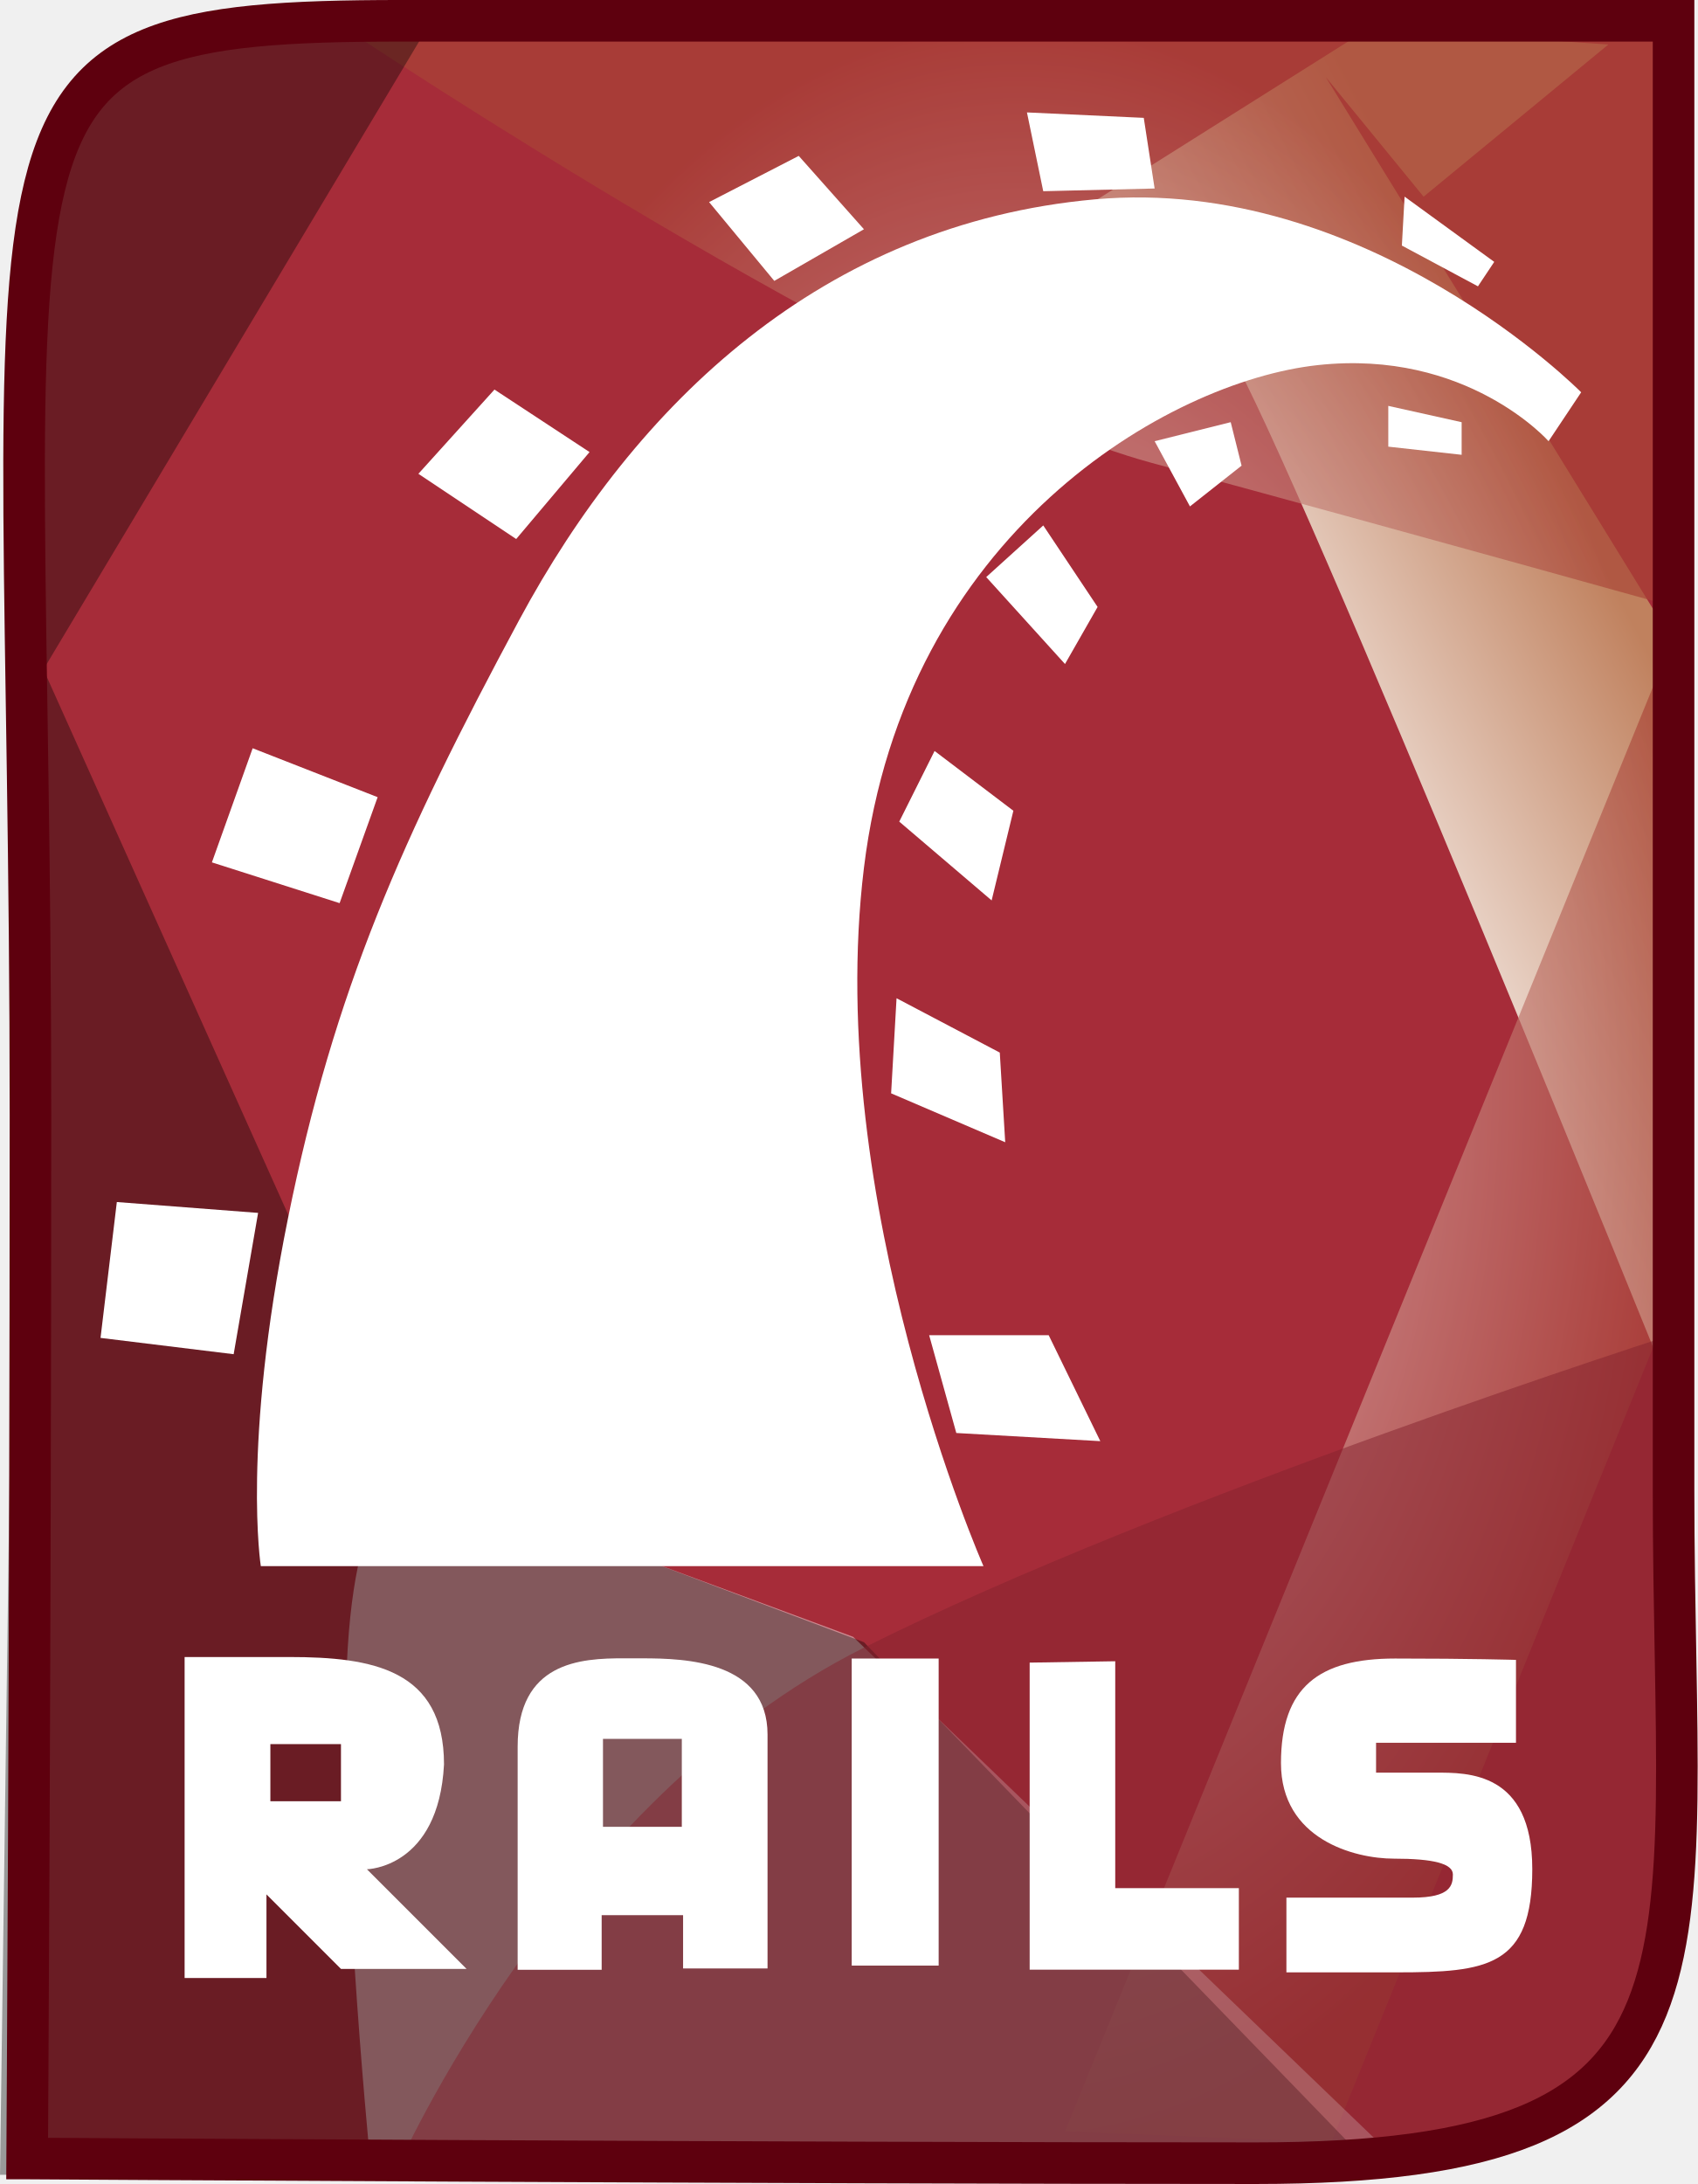
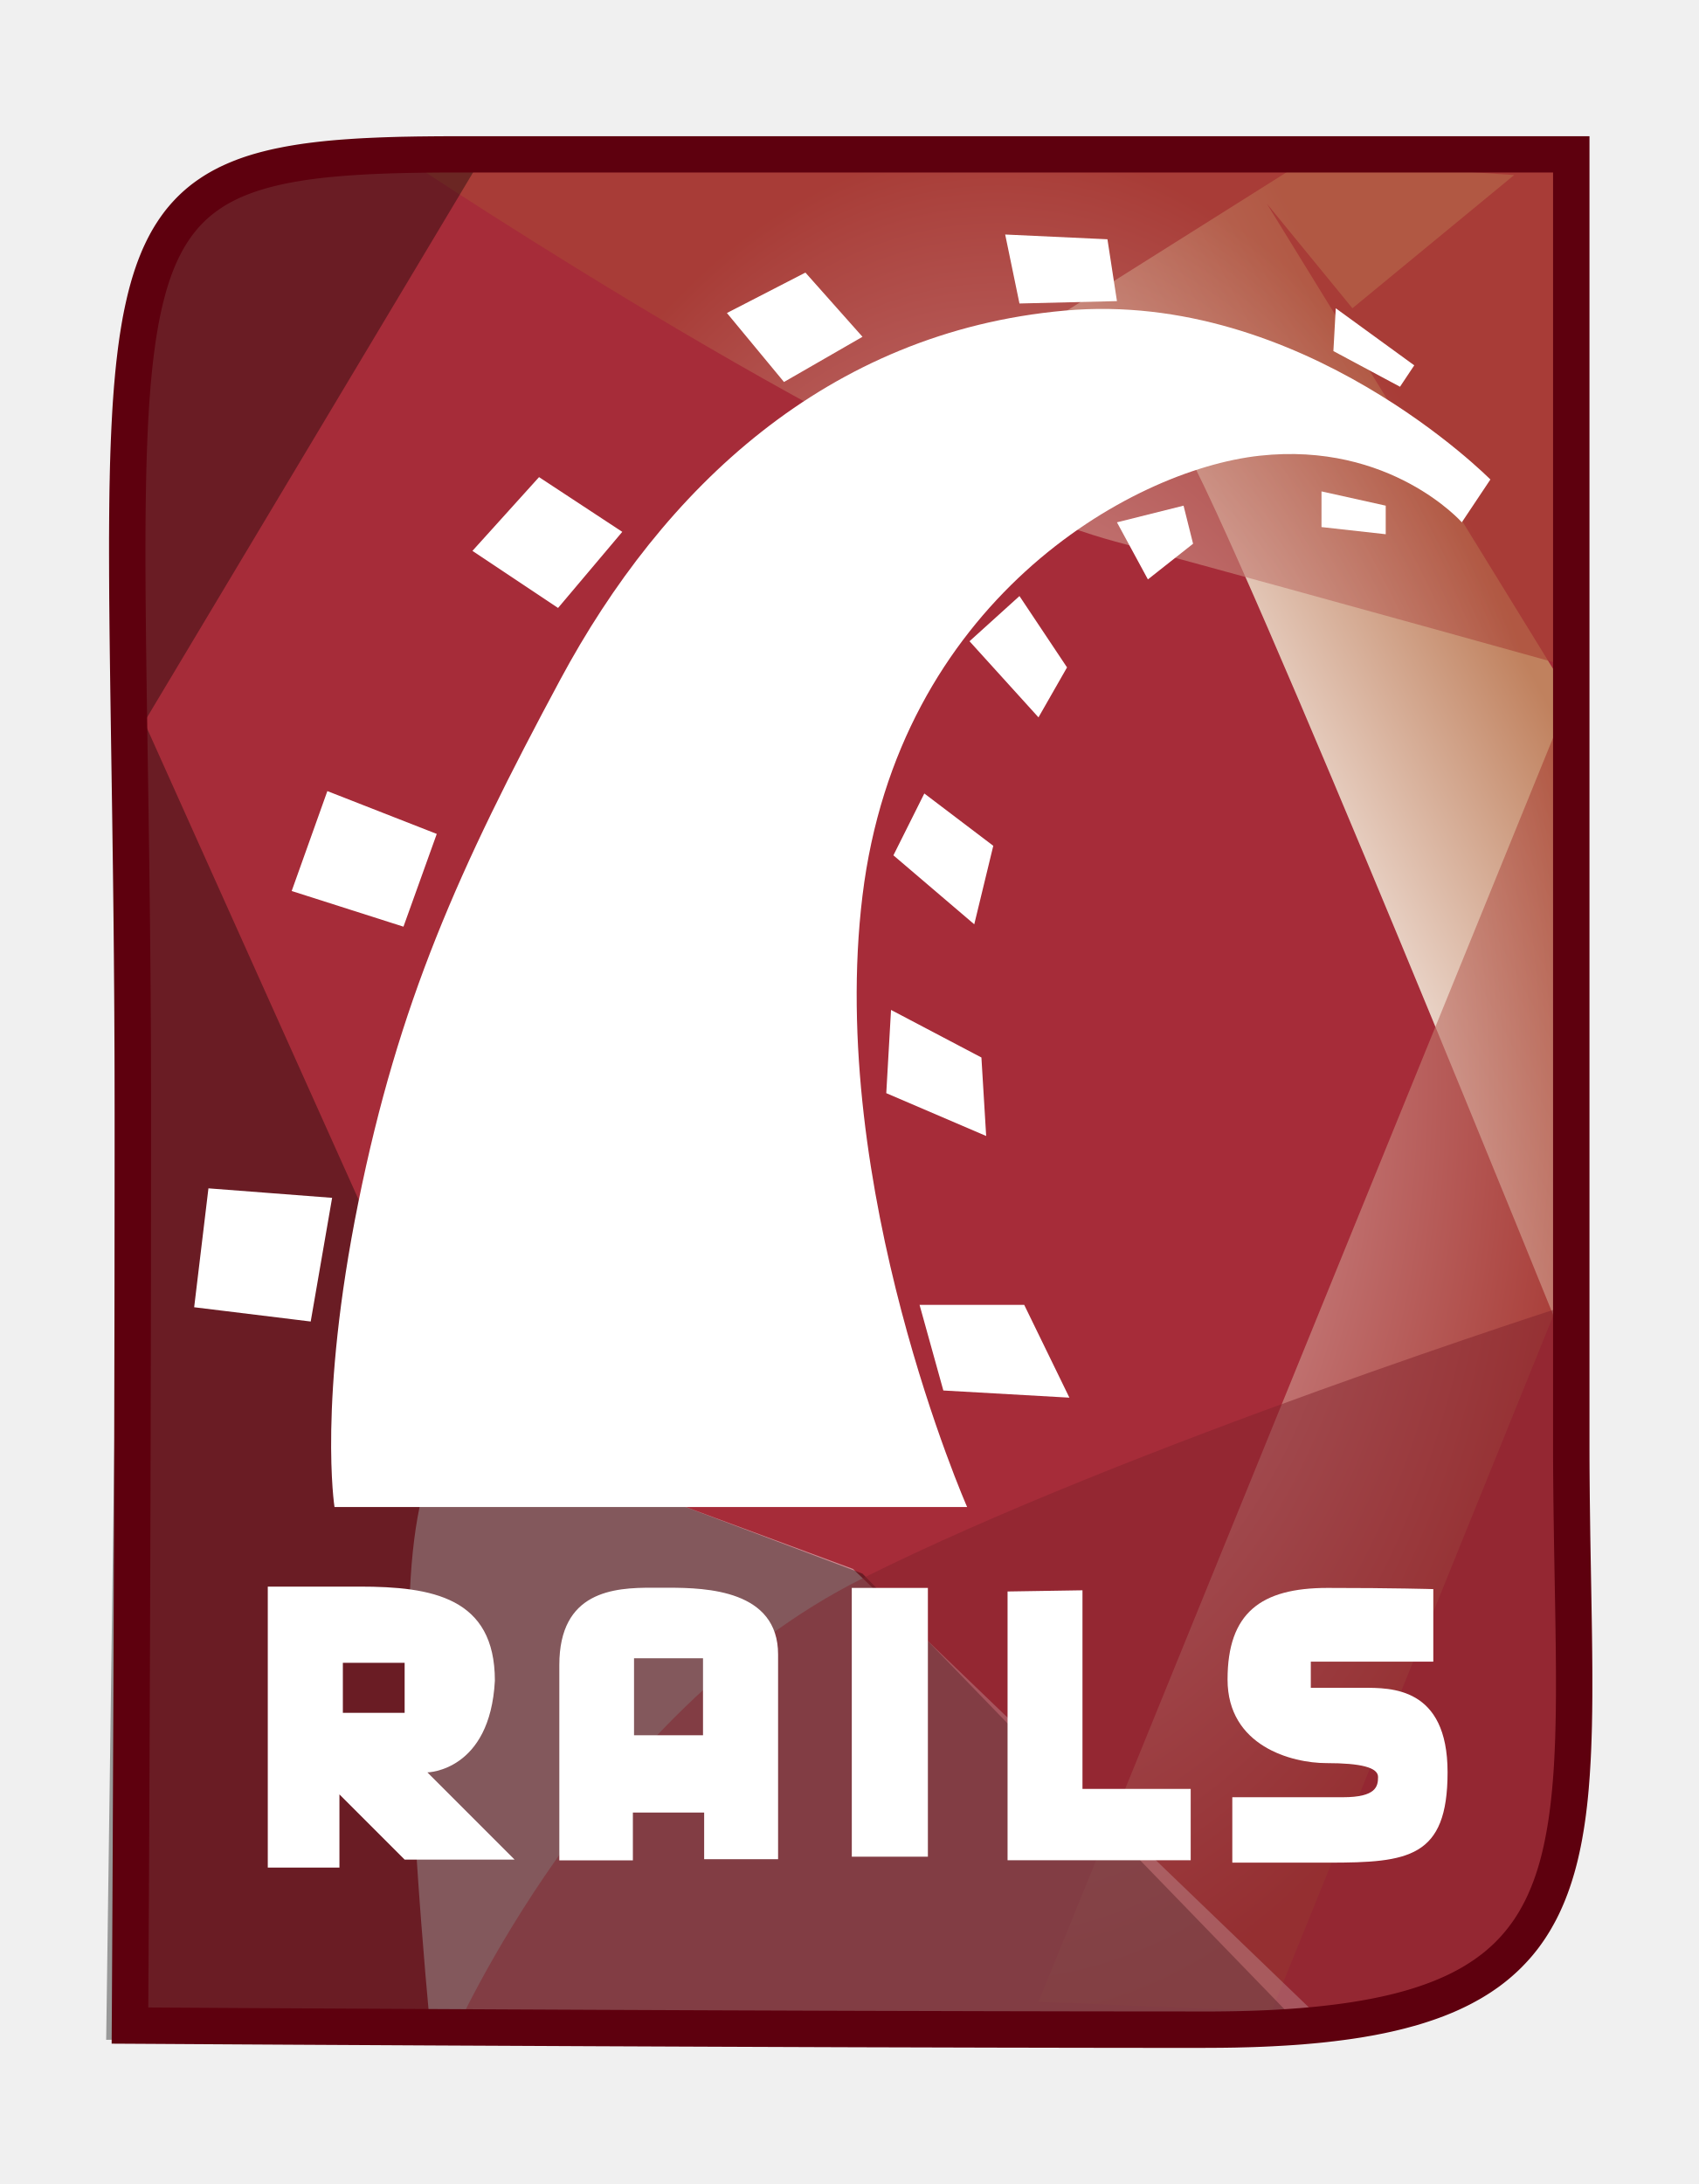
- <svg xmlns="http://www.w3.org/2000/svg" xmlns:xlink="http://www.w3.org/1999/xlink" width="122.498" height="157.564" id="svg3120" version="1.1" style="display:inline">
-   <defs id="defs3122">
-     <linearGradient id="linearGradient3949">
-       <stop style="stop-color:#ffffff;stop-opacity:1;" offset="0" id="stop3951" />
-       <stop style="stop-color:#c0815e;stop-opacity:1;" offset="1" id="stop3953" />
+ <svg xmlns="http://www.w3.org/2000/svg" viewBox="0 0 140 180" fill-rule="evenodd" clip-rule="evenodd" stroke-linejoin="round" stroke-miterlimit="1.414">
+   <path d="M10.71 166.943s.24-37.322.24-75.263c0-73.488-6.193-78.962 26.78-78.962h91.78v106c0 34.895 6.52 48.564-30.15 48.564s-88.65-.34-88.65-.34z" fill="#a62c39" fill-rule="nonzero" />
+   <path d="M86.38 26.582s5.882 1.176 10.98 9.8c5.096 8.627 32.15 75.67 32.15 75.67V57.556L104.415 16.78l7.058 8.626 13.33-10.978-17.25-1.177L86.38 26.583z" fill="url(#a)" fill-rule="nonzero" />
+   <g fill-rule="nonzero">
+     <path d="M34.236 13.643S73.05 39.52 91.87 44.617c18.82 5.097 38.423 10.586 38.423 10.586l-44.696 109.78 19.212.784 25.09-61.947-.783-90.568-94.88.392z" fill="url(#b)" />
+     <path d="M70.306 129.304l40.378 38.834-75.272-1.587s-2.353-23.916-1.568-36.462c.784-12.546 4.704-12.546 4.704-12.546l31.758 11.762z" fill="#fff" fill-opacity=".439" />
+   </g>
+   <g fill-rule="nonzero">
+     <path d="M107.553 167.335l-36.463-37.64-33.326-12.545-25.876-57.635 27.445-45.872-18.428-.784-7.45 7.056-2.743 5.49-1.96 142.713 98.8-.785z" fill-opacity=".361" />
+     <path d="M129.9 107.348s-36.854 11.762-58.81 22.74c-21.955 10.978-33.718 37.64-33.718 37.64s47.05-2.354 64.692-1.57c17.643.785 25.877.785 27.445-23.916 1.567-24.7.39-34.894.39-34.894z" fill="#83222d" fill-opacity=".5" />
+   </g>
+   <g fill="#fff">
+     <path d="M22.072 130.764v23.156h5.906v-6.03l5.375 5.374h9.062l-7.187-7.188s5.17-.083 5.562-7.562c0-6.86-5.177-7.75-11.156-7.75h-7.562zm6.187 6.28h5.093v4.126H28.26v-4.125zM53.822 130.857c-3.234-.018-7.72.282-7.72 6.375v16.094h6.063v-3.938h5.875v3.844h6.094v-16.875c0-5.293-5.88-5.5-9.03-5.5-.395 0-.82.003-1.282 0zm-1.563 5.813h5.687v6.344H52.26v-6.344z" fill-rule="nonzero" />
+     <path d="M70.208 130.872h6.273v22.152H70.21z" />
+     <path d="M83.048 131.166v22.152h15.095v-5.88h-8.92v-16.37l-6.175.098zM118.14 130.97v5.98h-10.097v2.155h4.313c2.254 0 6.96-.098 6.96 6.96 0 7.057-3.235 7.45-9.803 7.45h-7.94v-5.392h9.117c2.744 0 2.896-.893 2.896-1.672 0-.777-1.404-1.14-4.257-1.14-2.855 0-8.148-1.402-8.148-6.89 0-5.49 2.744-7.548 8.233-7.548 5.49 0 8.724.098 8.724.098z" fill-rule="nonzero" />
+   </g>
+   <g fill="#fff" fill-rule="nonzero">
+     <path d="M27.57 124.207h52.146s-11.566-26.27-8.626-50.38c2.94-24.113 21.956-35.09 32.738-36.268 10.782-1.177 16.663 5.488 16.663 5.488l2.354-3.528s-15.487-15.683-35.09-13.92c-19.604 1.766-33.13 14.704-41.56 30.387s-13.33 26.66-16.663 43.127c-3.332 16.467-1.96 25.093-1.96 25.093zM17.18 97.94l10.194.783-1.764 10.193-9.606-1.176 1.177-9.802zM33.255 76.375L36 68.73l-9.018-3.53-2.94 8.234 9.213 2.94zM45.998 50.106l5.293-6.273-6.86-4.51-5.49 6.078L46 50.107zM59.916 25.797l4.705 5.686 6.47-3.725-4.705-5.293-6.47 3.333zM82.852 19.328l1.177 5.685 8.036-.196-.784-5.097-8.43-.392zM110.1 25.405l-.195 3.53 5.49 2.94 1.175-1.765-6.47-4.705z" />
+     <path d="M108.925 40.5v2.94l5.293.59v-2.354l-5.293-1.176zM92.066 43.05l2.55 4.703 3.723-2.94-.785-3.137-5.49 1.373zM84.03 49.126l3.92 5.88-2.353 4.117-5.685-6.273 4.117-3.724zM76.187 65.397l-2.548 5.097 6.664 5.685 1.568-6.47-5.685-4.313zM73.443 83.236l-.392 6.86 8.234 3.53-.392-6.47-7.45-3.92zM75.795 107.544l1.96 7.057 10.39.59-3.724-7.646h-8.625z" />
+   </g>
+   <path d="M99.36 165.782h.406l.4-.002.398-.004.394-.004.39-.006.386-.006.383-.008.38-.01.374-.01.373-.012.368-.013.366-.015.36-.015.358-.017.354-.018.35-.02.347-.02.343-.022.34-.023.336-.025.333-.025.33-.027.325-.03.322-.028.32-.03.314-.033.313-.034.31-.035.305-.035.302-.037.298-.038.296-.04.293-.04.288-.043.287-.043.282-.045.278-.047.276-.047.272-.048.27-.05.266-.05.262-.053.26-.054.257-.054.254-.056.25-.057.247-.058.246-.06.24-.06.238-.063.235-.064.23-.064.23-.066.226-.068.223-.068.22-.07.215-.07.214-.072.21-.074.21-.074.204-.076.203-.076.2-.078.196-.08.194-.08.19-.082.19-.083.185-.083.184-.086.18-.086.178-.087.175-.09.17-.09.17-.09.168-.092.165-.094.162-.095.16-.096.157-.098.155-.098.153-.1.15-.1.148-.1.145-.104.143-.104.14-.105.14-.105.136-.108.135-.108.132-.11.13-.113.127-.112.126-.114.124-.114.122-.116.12-.117.116-.12.117-.12.114-.12.112-.124.11-.125.108-.125.107-.127.105-.128.104-.13.1-.13.1-.134.1-.133.097-.136.096-.136.093-.138.09-.14.09-.142.09-.143.087-.144.086-.147.084-.15.083-.148.08-.152.08-.152.08-.155.076-.156.075-.158.076-.16.072-.163.07-.163.07-.165.07-.167.067-.17.066-.17.065-.17.063-.175.062-.175.06-.178.06-.18.058-.18.057-.183.055-.185.054-.186.053-.187.052-.19.05-.193.048-.194.048-.195.047-.197.046-.2.043-.2.043-.204.042-.206.04-.207.04-.21.04-.21.037-.212.037-.214.035-.216.034-.218.035-.22.032-.222.03-.224.03-.225.03-.228.028-.23.027-.23.026-.234.025-.235.024-.237.024-.238.023-.24.02-.244.022-.244.02-.247.018-.248.018-.25.018-.253.016-.254.015-.256.014-.258.013-.26.013-.262.013-.263.01-.265.012-.268.01-.27.01-.27.015-.547.014-.555.012-.563.01-.57.005-.578.006-.586.002-.593v-1.208l-.003-.615-.005-.623-.005-.63-.007-.64-.01-.646-.008-.654-.01-.66-.022-1.347-.025-1.377-.025-1.407-.025-1.438-.025-1.47-.01-.746-.012-.755-.01-.762-.01-.77-.007-.778-.008-.785-.006-.794-.004-.8-.002-.81V14.216H36.97l-.748.004-.732.006-.72.008-.35.005-.35.007-.347.006-.343.007-.34.008-.335.01-.332.008-.328.01-.325.012-.322.012-.318.013-.314.014-.31.014-.31.017-.303.017-.3.017-.298.02-.294.02-.29.02-.286.022-.284.023-.28.024-.277.024-.274.026-.27.027-.268.028-.264.03-.26.03-.257.033-.253.033-.25.036-.248.035-.245.038-.24.04-.238.038-.234.04-.23.044-.23.043-.223.045-.222.046-.218.048-.215.05-.212.05-.21.052-.205.053-.203.055-.2.056-.196.058-.195.06-.19.06-.188.06-.184.065-.182.066-.178.066-.175.068-.173.07-.17.07-.168.073-.164.074-.162.076-.16.077-.156.08-.156.08-.073.04-.076.04-.075.043-.074.042-.073.042-.073.043-.072.044-.07.043-.072.044-.07.046-.07.045-.07.046-.068.046-.068.046-.067.047-.067.047-.066.048-.066.048-.065.048-.065.05-.064.048-.064.05-.063.05-.062.052-.062.05-.062.053-.06.05-.06.054-.06.053-.06.054-.06.055-.058.055-.058.055-.057.056-.058.058-.057.057-.057.057-.056.058-.055.06-.055.058-.055.06-.054.06-.052.06-.054.063-.053.063-.05.063-.053.063-.052.063-.05.065-.052.065-.05.066-.05.065-.05.068-.05.068-.05.07-.048.068-.048.07-.048.07-.048.072-.047.072-.047.073-.047.073-.045.074-.045.075-.046.075-.045.077-.045.076-.045.077-.044.08-.042.076-.087.162-.085.164-.083.167-.083.17-.08.174-.08.176-.078.18-.078.183-.075.187-.074.19-.072.193-.07.197-.07.2-.07.204-.066.208-.065.21-.066.215-.063.218-.06.222-.06.225-.06.23-.058.23-.057.238-.055.24-.054.243-.052.248-.052.25-.05.256-.048.26-.048.26-.046.268-.045.27-.044.274-.042.278-.04.282-.04.286-.04.29-.038.294-.037.298-.035.3-.034.307-.034.31-.032.314-.03.32-.03.32-.03.327-.027.33-.025.334-.026.34-.026.342-.023.347-.022.35-.02.355-.022.36-.02.363-.018.368-.017.372-.016.377-.016.38-.015.386-.014.39-.014.394-.013.398-.01.403-.012.407-.01.412-.008.416-.008.42-.008.425-.007.43-.007.434-.006.437-.008.892-.008.91-.003.927-.002.947v.966l.004.986.005 1.004.007 1.024.01 1.044.01 1.064.01 1.083.014 1.104.015 1.123.032 2.31.036 2.392.038 2.477.04 2.564.04 2.65.038 2.74.02 1.403.017 1.425.018 1.448.017 1.472.016 1.495.015 1.52.013 1.54.013 1.567.01 1.59.01 1.613.007 1.638.005 1.663.003 1.688v5.267l-.002 3.544-.003 3.526-.004 3.503-.006 3.472-.007 3.435-.007 3.392-.008 3.34-.01 3.283-.008 3.22-.02 6.22-.022 5.88-.022 5.492-.022 5.047-.02 4.548-.02 3.996-.02 3.39-.026 4.748v.178l.868.005 6.545.04 4.575.025 5.303.028 5.925.03 6.442.032 6.853.032 7.16.03 3.66.015 3.698.013 3.723.014 3.732.012 3.73.01 3.714.01 3.684.01 3.642.007 3.587.007 3.52.004 3.436.003 3.34.002zm.002 3h-3.345l-3.438-.004-3.52-.004-3.59-.007-3.643-.007-3.686-.01-3.714-.01-3.73-.01-3.733-.013-3.723-.014-3.7-.014-3.66-.015-7.16-.03-6.854-.033-6.443-.03-5.926-.032-5.303-.028-4.576-.026-6.546-.04-3.87-.022.02-3.178.027-4.746.017-3.39.02-3.994.02-4.547.023-5.047.023-5.49.02-5.88.02-6.22.01-3.218.01-3.283.007-3.34.007-3.39.007-3.435.005-3.472.003-3.502.004-3.526.002-3.544V91.68l-.002-1.708-.003-1.683-.005-1.66-.008-1.635-.008-1.61-.01-1.587-.013-1.562-.012-1.54-.015-1.515-.015-1.492-.017-1.47-.017-1.446-.018-1.424-.02-1.4-.037-2.738-.04-2.65L9.168 62l-.037-2.478-.035-2.394-.032-2.313-.015-1.127-.013-1.106-.012-1.087-.01-1.067-.01-1.05-.006-1.028-.005-1.01-.003-.99-.002-.974v-.955l.005-.937.006-.92.008-.9.005-.444.006-.44.006-.435.008-.43.01-.428.008-.422.01-.42.01-.412.013-.41.012-.406.014-.4.015-.4.015-.392.017-.39.017-.385.018-.38.02-.378.02-.374.02-.37.022-.365.023-.362.025-.356.025-.355.027-.35.027-.347.03-.343.03-.34.03-.335.033-.332.034-.328.034-.325.038-.32.037-.318.038-.314.04-.31.042-.308.042-.304.044-.3.047-.297.047-.295.048-.29.05-.287.05-.284.054-.28.055-.278.057-.275.058-.27.06-.268.06-.265.062-.26.065-.26.066-.256.068-.252.07-.25.07-.247.074-.243.075-.24.077-.24.08-.234.08-.233.083-.23.085-.226.088-.225.09-.222.09-.22.093-.215.097-.213.098-.21.1-.208.102-.205.105-.202.105-.197.056-.1.055-.1.055-.097.057-.096.056-.096.058-.095.057-.095.06-.094.06-.094.06-.092.06-.092.06-.092.062-.09.062-.09.063-.09.063-.088.064-.088.065-.088.064-.086.066-.086.066-.086.067-.084.068-.084.07-.083.07-.082.068-.082.07-.08.07-.08.073-.08.073-.08.073-.078.073-.078.073-.077.075-.076.075-.076.076-.074.076-.074.077-.073.078-.074.08-.072.078-.072.08-.07.08-.07.08-.07.082-.068.082-.068.083-.067.083-.068.084-.066.085-.065.085-.063.086-.064.086-.063.087-.062.088-.062.088-.06.09-.06.088-.06.09-.06.09-.058.092-.058.09-.057.093-.056.092-.056.093-.054.094-.054.094-.054.095-.053.094-.052.1-.053.19-.1.197-.1.2-.095.2-.094.203-.09.206-.09.206-.086.21-.085.212-.083.215-.08.216-.077.218-.075.222-.074.223-.07.226-.07.227-.065.23-.065.234-.063.236-.06.237-.06.24-.057.243-.056.245-.053.248-.05.25-.05.252-.05.255-.046.257-.045.26-.044.262-.042.265-.04.267-.04.27-.036.273-.036.276-.034.278-.033.28-.032.285-.03.286-.03.29-.027.29-.026.296-.025.298-.024.3-.022.305-.02.306-.022.31-.02.314-.018.315-.017.318-.015.32-.015.326-.014.327-.014.332-.012.334-.012.337-.01.34-.01.344-.01.346-.007.35-.006.353-.007.357-.006.36-.004.728-.008.744-.006.756-.003.77-.002h93.28v108.31l.002.804.004.795.006.79.007.78.007.772.01.765.01.758.01.75.01.744.025 1.466.026 1.436.025 1.406.024 1.38.023 1.35.01.664.01.658.007.65.008.644.005.637.005.63.003.622V139.26l-.002.6-.005.598-.006.59-.01.583-.01.577-.015.57-.018.563-.01.28-.01.278-.01.276-.012.274-.013.273-.013.273-.015.27-.016.268-.016.267-.017.265-.016.264-.02.262-.02.26-.02.26-.02.257-.023.255-.023.255-.024.252-.026.252-.027.248-.027.25-.03.245-.03.246-.03.242-.033.242-.033.24-.035.24-.036.238-.037.237-.04.234-.04.233-.04.232-.042.23-.044.23-.045.226-.047.227-.048.224-.05.224-.05.223-.052.22-.054.22-.056.217-.057.216-.058.215-.06.214-.063.212-.063.21-.065.21-.067.208-.068.206-.07.205-.072.203-.073.202-.076.2-.077.2-.078.198-.082.196-.083.195-.084.193-.086.192-.088.19-.09.19-.093.187-.094.187-.097.183-.1.184-.1.18-.102.182-.103.177-.107.177-.11.176-.11.174-.113.173-.115.17-.118.17-.12.168-.12.166-.125.166-.128.163-.128.16-.13.16-.134.158-.136.156-.138.155-.14.152-.142.15-.144.15-.147.15-.15.145-.15.144-.155.144-.156.14-.158.14-.16.137-.164.137-.165.134-.168.133-.17.13-.172.13-.175.126-.177.124-.18.123-.18.122-.185.12-.187.117-.188.116-.19.115-.194.112-.196.11-.2.11-.2.108-.202.106-.206.104-.208.103-.21.1-.213.1-.215.097-.218.096-.22.094-.222.092-.225.09-.228.09-.23.086-.233.086-.235.084-.237.082-.24.08-.243.08-.246.078-.247.076-.25.075-.253.072-.256.07-.26.07-.26.07-.264.066-.266.065-.27.065-.272.062-.275.06-.277.06-.28.058-.284.056-.286.056-.29.053-.29.05-.295.052-.297.05-.3.046-.304.046-.307.045-.31.042-.31.042-.316.04-.318.04-.32.037-.326.038-.327.035-.332.033-.333.032-.337.03-.34.03-.344.03-.346.026-.35.025-.353.023-.356.023-.36.02-.363.02-.366.02-.368.017-.372.017-.376.014-.38.014-.383.012-.385.01-.39.01-.392.01-.397.006-.4.006-.403.004-.408.003h-.41l-.413.002z" fill="#5e000e" />
+   <defs>
+     <linearGradient id="a" x2="1" gradientUnits="userSpaceOnUse" gradientTransform="matrix(28.445 -14.899 14.899 28.445 101.564 77.551)">
+       <stop offset="0%" stop-color="#fff" />
+       <stop offset="100%" stop-color="#c0815e" />
    </linearGradient>
-     <linearGradient id="linearGradient3938">
-       <stop style="stop-color:#ffffff;stop-opacity:1;" offset="0" id="stop3940" />
-       <stop style="stop-color:#a94436;stop-opacity:1;" offset="1" id="stop3942" />
-     </linearGradient>
-     <radialGradient xlink:href="#linearGradient3938" id="radialGradient3944" cx="346.786" cy="514.245" fx="346.786" fy="514.245" r="48.529" gradientTransform="matrix(1,0,0,1.581699,0,-299.1362)" gradientUnits="userSpaceOnUse" />
-     <linearGradient xlink:href="#linearGradient3949" id="linearGradient3955" x1="366.086" y1="502.287" x2="394.531" y2="487.389" gradientUnits="userSpaceOnUse" />
+     <radialGradient id="b" cx="0" cy="0" r="1" gradientUnits="userSpaceOnUse" gradientTransform="matrix(48.529 0 0 76.758 82.264 89.509)">
+       <stop offset="0%" stop-color="#fff" stop-opacity=".668" />
+       <stop offset="100%" stop-color="#a94436" stop-opacity=".668" />
+     </radialGradient>
  </defs>
-   <g id="layer1" style="display:inline" transform="translate(-273.2731,-435.9545)">
-     <path style="fill:#a62c39;fill-opacity:1;stroke:none" d="m 275.233,591.679 c 0,0 0.238,-37.322 0.238,-75.263 0,-73.488 -6.192,-78.962 26.781,-78.962 32.973,0 91.779,0 91.779,0 0,0 0,71.106 0,106 0,34.894 6.523,48.564 -30.148,48.564 -36.671,0 -88.649,-0.339 -88.649,-0.339 z" id="path3907" />
-   </g>
-   <g id="layer4" transform="translate(-273.2731,-435.9545)">
-     <path style="fill:url(#linearGradient3955);fill-opacity:1;stroke:none" d="m 350.903,451.318 c 0,0 5.881,1.176 10.978,9.802 5.097,8.626 32.15,75.67 32.15,75.67 l 0,-54.498 -25.093,-40.775 7.057,8.626 13.33,-10.978 -17.251,-1.176 z" id="path3947" />
-   </g>
-   <g id="layer3" transform="translate(-273.2731,-435.9545)">
-     <path style="opacity:0.668;fill:url(#radialGradient3944);fill-opacity:1;stroke:none;display:inline" d="m 298.758,438.38 c 0,0 38.815,25.877 57.634,30.974 18.819,5.097 38.423,10.586 38.423,10.586 l -44.696,109.78 19.211,0.784 25.093,-61.947 -0.784,-90.568 z" id="path3934" />
-     <path style="fill:#ffffff;fill-opacity:0.44;stroke:none" d="m 334.828,554.041 40.377,38.834 -75.272,-1.588 c 0,0 -2.352,-23.916 -1.568,-36.463 0.784,-12.546 4.705,-12.546 4.705,-12.546 z" id="path3960" />
-   </g>
-   <g id="layer5" style="display:inline" transform="translate(-273.2731,-435.9545)">
-     <path style="fill:#000000;fill-opacity:0.362;stroke:none" d="m 372.075,592.071 -36.463,-37.639 -33.326,-12.546 -25.877,-57.634 27.445,-45.872 -18.427,-0.784 -7.449,7.057 -2.744,5.489 -1.96,142.714 z" id="path3958" />
-     <path style="opacity:0.5;fill:#83222d;fill-opacity:1;stroke:none;display:inline" d="m 394.423,532.085 c 0,0 -36.855,11.762 -58.811,22.74 -21.956,10.978 -33.718,37.639 -33.718,37.639 0,0 47.048,-2.352 64.692,-1.568 17.643,0.784 25.877,0.784 27.445,-23.916 1.568,-24.7 0.392,-34.894 0.392,-34.894 z" id="path3962" />
-   </g>
-   <g id="layer7" transform="translate(-273.2731,-435.9545)">
-     <path style="fill:#ffffff;stroke:none" d="m 286.594,555.5 0,23.156 5.906,0 0,-6.031 5.375,5.375 9.062,0 -7.188,-7.188 c 0,0 5.171,-0.084 5.562,-7.562 0,-6.861 -5.177,-7.75 -11.156,-7.75 l -7.562,0 z m 6.188,6.281 5.094,0 0,4.125 -5.094,0 0,-4.125 z" id="path3993" />
-     <path style="fill:#ffffff;stroke:none" d="m 318.344,555.594 c -3.234,-0.018 -7.719,0.282 -7.719,6.375 l 0,16.094 6.062,0 0,-3.938 5.875,0 0,3.844 6.094,0 0,-16.875 c 0,-5.293 -5.881,-5.5 -9.031,-5.5 -0.394,0 -0.819,0.003 -1.281,0 z m -1.562,5.812 5.688,0 0,6.344 -5.688,0 0,-6.344 z" id="path3997" />
-     <rect style="fill:#ffffff;fill-opacity:1;stroke:none" id="rect4001" width="6.273" height="22.152" x="334.73" y="555.609" />
-     <path style="fill:#ffffff;stroke:none" d="m 347.57,555.903 0,22.152 15.095,0 0,-5.881 -8.92,0 0,-16.369 z" id="path4003" />
-     <path style="fill:#ffffff;stroke:none" d="m 382.661,555.707 0,5.979 -10.096,0 0,2.156 c 0,0 2.058,0 4.313,0 2.254,0 6.959,-0.098 6.959,6.959 0,7.057 -3.235,7.449 -9.802,7.449 -6.567,0 -7.939,0 -7.939,0 l 0,-5.391 c 0,0 6.371,0 9.116,0 2.744,0 2.896,-0.893 2.896,-1.672 0,-0.779 -1.403,-1.141 -4.257,-1.141 -2.854,0 -8.147,-1.402 -8.147,-6.891 0,-5.489 2.744,-7.547 8.233,-7.547 5.489,0 8.724,0.098 8.724,0.098 z" id="path4005" />
-   </g>
-   <g id="layer6" style="display:inline" transform="translate(-273.2731,-435.9545)">
-     <path style="fill:#ffffff;stroke:none" d="m 292.093,548.944 52.145,0 c 0,0 -11.566,-26.269 -8.626,-50.381 2.941,-24.112 21.956,-35.09 32.738,-36.267 10.782,-1.176 16.663,5.489 16.663,5.489 l 2.352,-3.529 c 0,0 -15.487,-15.683 -35.09,-13.919 -19.604,1.764 -33.13,14.703 -41.559,30.385 -8.43,15.683 -13.33,26.661 -16.663,43.128 -3.333,16.467 -1.96,25.093 -1.96,25.093 z" id="path3966" />
-     <path style="fill:#ffffff;stroke:none" d="m 281.703,522.675 10.194,0.784 -1.764,10.194 -9.606,-1.176 z" id="path3968" />
-     <path style="fill:#ffffff;stroke:none" d="m 297.778,501.111 2.744,-7.645 -9.018,-3.529 -2.941,8.233 z" id="path3970" />
-     <path style="fill:#ffffff;stroke:none" d="m 310.52,474.842 5.293,-6.273 -6.861,-4.509 -5.489,6.077 z" id="path3972" />
-     <path style="fill:#ffffff;stroke:none" d="m 324.438,450.534 4.705,5.685 6.469,-3.725 -4.705,-5.293 z" id="path3974" />
-     <path style="fill:#ffffff;stroke:none" d="m 347.374,444.065 1.176,5.685 8.037,-0.196 -0.784,-5.097 z" id="path3976" />
-     <path style="fill:#ffffff;stroke:none" d="m 374.623,450.142 -0.196,3.529 5.489,2.941 1.176,-1.764 z" id="path3978" />
-     <path style="fill:#ffffff;stroke:none" d="m 373.447,465.237 0,2.941 5.293,0.588 0,-2.352 z" id="path3980" />
-     <path style="fill:#ffffff;stroke:none" d="m 356.588,467.785 2.548,4.705 3.725,-2.941 -0.784,-3.137 z" id="path3982" />
-     <path style="fill:#ffffff;stroke:none" d="m 348.551,473.862 3.921,5.881 -2.352,4.117 -5.685,-6.273 z" id="path3984" />
-     <path style="fill:#ffffff;stroke:none" d="m 340.709,490.133 -2.548,5.097 6.665,5.685 1.568,-6.469 z" id="path3986" />
-     <path style="fill:#ffffff;stroke:none" d="m 337.965,507.972 -0.392,6.861 8.233,3.529 -0.392,-6.469 z" id="path3988" />
-     <path style="fill:#ffffff;stroke:none" d="m 340.317,532.281 1.96,7.057 10.39,0.588 -3.725,-7.645 z" id="path3990" />
-   </g>
-   <g id="g3911" style="display:inline" transform="translate(-273.2731,-435.9545)">
-     <path id="path3913" d="m 275.233,591.679 c 0,0 0.238,-37.322 0.238,-75.263 0,-73.488 -6.192,-78.962 26.781,-78.962 32.973,0 91.779,0 91.779,0 0,0 0,71.106 0,106 0,34.894 4.954,48.564 -30.148,48.564 -35.102,0 -88.649,-0.339 -88.649,-0.339 z" style="fill:none;stroke:#5e000e;stroke-width:3;stroke-linecap:butt;stroke-linejoin:miter;stroke-miterlimit:4;stroke-opacity:1;stroke-dasharray:none" />
-   </g>
</svg>
